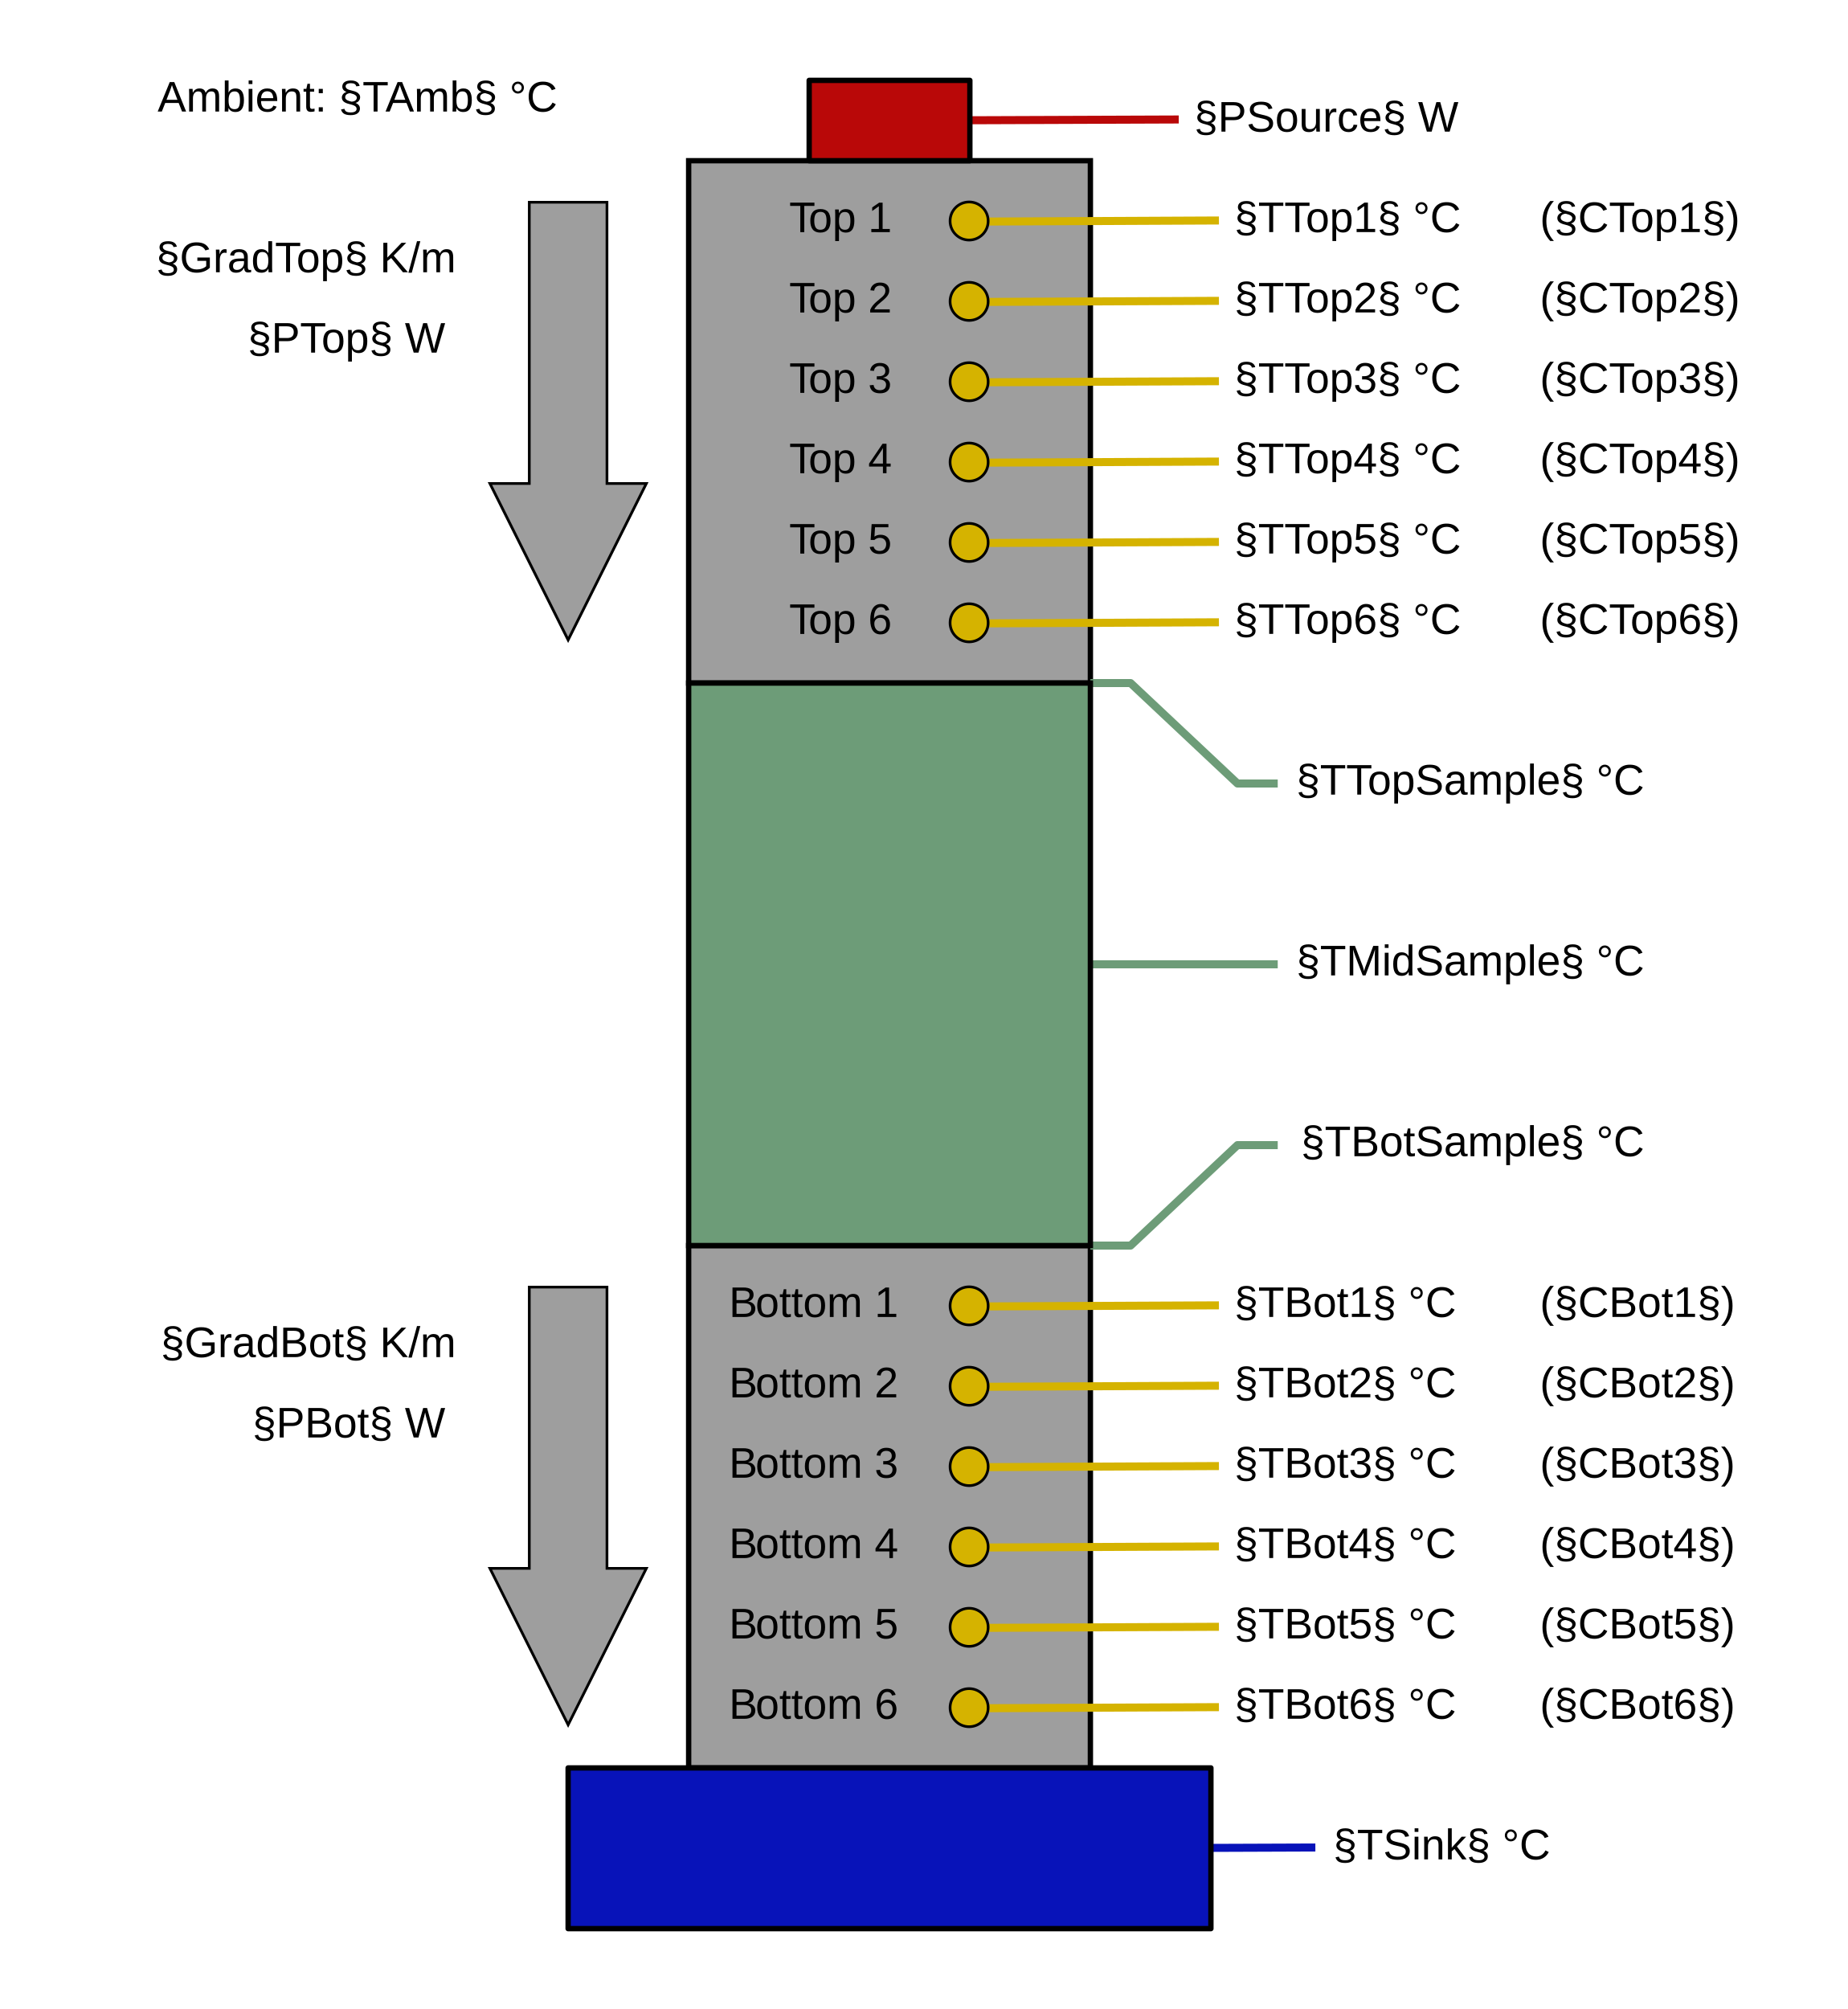
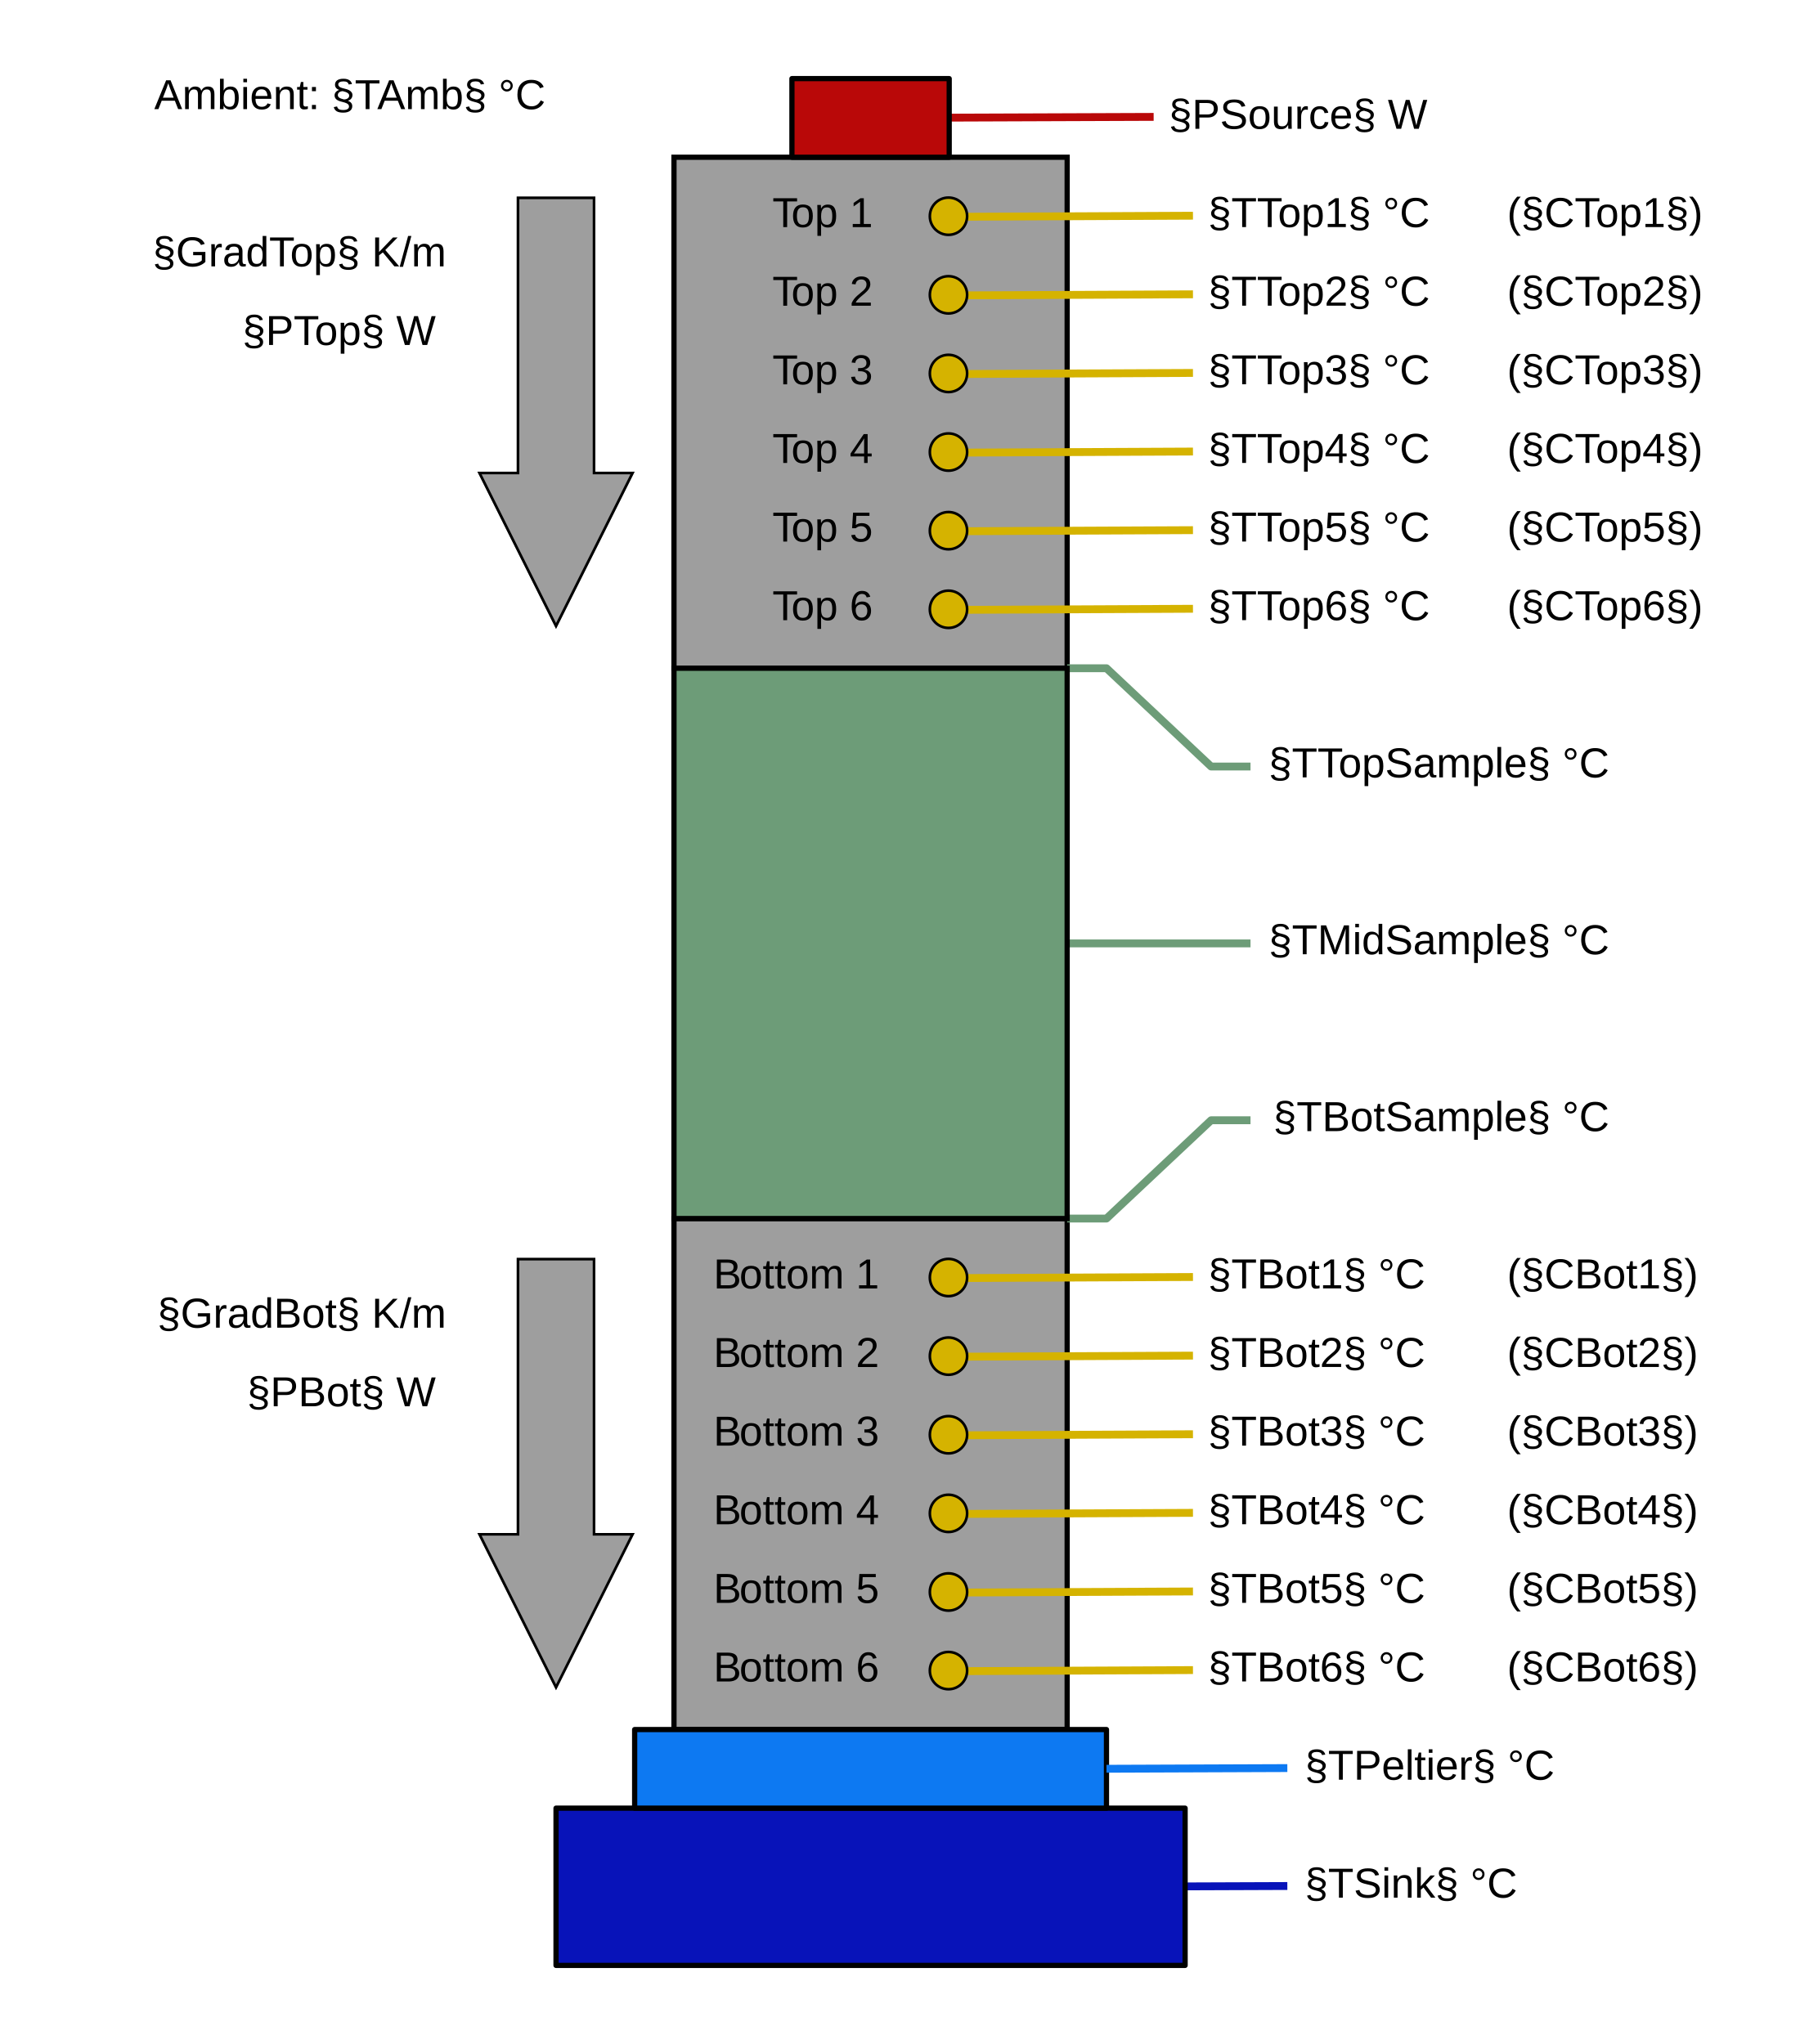
- <svg xmlns="http://www.w3.org/2000/svg" width="100%" height="100%" viewBox="0 0 460 500" version="1.1" xml:space="preserve" style="fill-rule:evenodd;clip-rule:evenodd;stroke-miterlimit:1.5;">
+ <svg xmlns="http://www.w3.org/2000/svg" width="100%" height="100%" viewBox="0 0 460 520" version="1.1" xml:space="preserve" style="fill-rule:evenodd;clip-rule:evenodd;stroke-miterlimit:1.5;">
  <g>
    <g>
      <g id="Bottom">
        <rect x="171.417" y="310" width="100" height="130" style="fill:rgb(158,158,158);stroke:black;stroke-width:1.33px;" />
        <g id="Bottom1">
          <path d="M245.972,325.138l57.444,-0.265" style="fill:none;stroke:rgb(213,179,0);stroke-width:2px;stroke-linejoin:round;" />
+           <g transform="matrix(10.6667,0,0,10.6667,220.408,327.779)">
+                     </g>
          <text x="181.454px" y="327.779px" style="font-family:'ArialMT', 'Arial', sans-serif;font-size:10.667px;">B<tspan x="188.035px 193.434px 195.864px 198.294px 203.693px 212.045px 214.475px " y="327.779px 327.779px 327.779px 327.779px 327.779px 327.779px 327.779px ">ottom 1</tspan>
          </text>
+           <g transform="matrix(10.6667,0,0,10.6667,357.684,327.766)">
+                     </g>
          <text x="307.229px" y="327.766px" style="font-family:'ArialMT', 'Arial', sans-serif;font-size:10.667px;">
            <tspan x="307.229px 312.627px 318.61px 325.191px 330.59px 333.02px 338.419px 343.818px 346.248px 349.981px " y="327.766px 327.766px 327.766px 327.766px 327.766px 327.766px 327.766px 327.766px 327.766px 327.766px ">§TBot1§ °C</tspan>
          </text>
+           <g transform="matrix(10.6667,0,0,10.6667,427.647,327.766)">
+                     </g>
          <text x="383.299px" y="327.766px" style="font-family:'ArialMT', 'Arial', sans-serif;font-size:10.667px;">
            <tspan x="383.299px 386.318px 391.717px 398.887px 405.468px 410.867px 413.297px 418.696px 424.095px " y="327.766px 327.766px 327.766px 327.766px 327.766px 327.766px 327.766px 327.766px 327.766px ">(§CBot1§)</tspan>
          </text>
          <circle cx="241.232" cy="325.005" r="4.74" style="fill:rgb(213,179,0);stroke:black;stroke-width:0.67px;stroke-linejoin:round;" />
        </g>
        <g id="Bottom2">
          <path d="M245.972,345.138l57.444,-0.265" style="fill:none;stroke:rgb(213,179,0);stroke-width:2px;stroke-linejoin:round;" />
+           <g transform="matrix(10.6667,0,0,10.6667,220.408,347.779)">
+                     </g>
          <text x="181.454px" y="347.779px" style="font-family:'ArialMT', 'Arial', sans-serif;font-size:10.667px;">B<tspan x="188.035px 193.434px 195.864px 198.294px 203.693px 212.045px 214.475px " y="347.779px 347.779px 347.779px 347.779px 347.779px 347.779px 347.779px ">ottom 2</tspan>
          </text>
+           <g transform="matrix(10.6667,0,0,10.6667,357.684,347.766)">
+                     </g>
          <text x="307.229px" y="347.766px" style="font-family:'ArialMT', 'Arial', sans-serif;font-size:10.667px;">
            <tspan x="307.229px 312.627px 318.61px 325.191px 330.59px 333.02px 338.419px 343.818px 346.248px 349.981px " y="347.766px 347.766px 347.766px 347.766px 347.766px 347.766px 347.766px 347.766px 347.766px 347.766px ">§TBot2§ °C</tspan>
          </text>
+           <g transform="matrix(10.6667,0,0,10.6667,427.647,347.766)">
+                     </g>
          <text x="383.299px" y="347.766px" style="font-family:'ArialMT', 'Arial', sans-serif;font-size:10.667px;">
            <tspan x="383.299px 386.318px 391.717px 398.887px 405.468px 410.867px 413.297px 418.696px 424.095px " y="347.766px 347.766px 347.766px 347.766px 347.766px 347.766px 347.766px 347.766px 347.766px ">(§CBot2§)</tspan>
          </text>
          <circle cx="241.232" cy="345.005" r="4.74" style="fill:rgb(213,179,0);stroke:black;stroke-width:0.67px;stroke-linejoin:round;" />
        </g>
        <g id="Bottom3">
          <path d="M245.972,365.138l57.444,-0.265" style="fill:none;stroke:rgb(213,179,0);stroke-width:2px;stroke-linejoin:round;" />
+           <g transform="matrix(10.6667,0,0,10.6667,220.408,367.779)">
+                     </g>
          <text x="181.454px" y="367.779px" style="font-family:'ArialMT', 'Arial', sans-serif;font-size:10.667px;">B<tspan x="188.035px 193.434px 195.864px 198.294px 203.693px 212.045px 214.475px " y="367.779px 367.779px 367.779px 367.779px 367.779px 367.779px 367.779px ">ottom 3</tspan>
          </text>
+           <g transform="matrix(10.6667,0,0,10.6667,357.684,367.766)">
+                     </g>
          <text x="307.229px" y="367.766px" style="font-family:'ArialMT', 'Arial', sans-serif;font-size:10.667px;">
            <tspan x="307.229px 312.627px 318.61px 325.191px 330.59px 333.02px 338.419px 343.818px 346.248px 349.981px " y="367.766px 367.766px 367.766px 367.766px 367.766px 367.766px 367.766px 367.766px 367.766px 367.766px ">§TBot3§ °C</tspan>
          </text>
+           <g transform="matrix(10.6667,0,0,10.6667,427.647,367.766)">
+                     </g>
          <text x="383.299px" y="367.766px" style="font-family:'ArialMT', 'Arial', sans-serif;font-size:10.667px;">
            <tspan x="383.299px 386.318px 391.717px 398.887px 405.468px 410.867px 413.297px 418.696px 424.095px " y="367.766px 367.766px 367.766px 367.766px 367.766px 367.766px 367.766px 367.766px 367.766px ">(§CBot3§)</tspan>
          </text>
          <circle cx="241.232" cy="365.005" r="4.74" style="fill:rgb(213,179,0);stroke:black;stroke-width:0.67px;stroke-linejoin:round;" />
        </g>
        <g id="Bottom4">
          <path d="M245.972,385.138l57.444,-0.265" style="fill:none;stroke:rgb(213,179,0);stroke-width:2px;stroke-linejoin:round;" />
+           <g transform="matrix(10.6667,0,0,10.6667,220.408,387.779)">
+                     </g>
          <text x="181.454px" y="387.779px" style="font-family:'ArialMT', 'Arial', sans-serif;font-size:10.667px;">B<tspan x="188.035px 193.434px 195.864px 198.294px 203.693px 212.045px 214.475px " y="387.779px 387.779px 387.779px 387.779px 387.779px 387.779px 387.779px ">ottom 4</tspan>
          </text>
+           <g transform="matrix(10.6667,0,0,10.6667,357.684,387.766)">
+                     </g>
          <text x="307.229px" y="387.766px" style="font-family:'ArialMT', 'Arial', sans-serif;font-size:10.667px;">
            <tspan x="307.229px 312.627px 318.61px 325.191px 330.59px 333.02px 338.419px 343.818px 346.248px 349.981px " y="387.766px 387.766px 387.766px 387.766px 387.766px 387.766px 387.766px 387.766px 387.766px 387.766px ">§TBot4§ °C</tspan>
          </text>
+           <g transform="matrix(10.6667,0,0,10.6667,427.647,387.766)">
+                     </g>
          <text x="383.299px" y="387.766px" style="font-family:'ArialMT', 'Arial', sans-serif;font-size:10.667px;">
            <tspan x="383.299px 386.318px 391.717px 398.887px 405.468px 410.867px 413.297px 418.696px 424.095px " y="387.766px 387.766px 387.766px 387.766px 387.766px 387.766px 387.766px 387.766px 387.766px ">(§CBot4§)</tspan>
          </text>
          <circle cx="241.232" cy="385.005" r="4.74" style="fill:rgb(213,179,0);stroke:black;stroke-width:0.67px;stroke-linejoin:round;" />
        </g>
        <g id="Bottom5">
          <path d="M245.972,405.138l57.444,-0.265" style="fill:none;stroke:rgb(213,179,0);stroke-width:2px;stroke-linejoin:round;" />
+           <g transform="matrix(10.6667,0,0,10.6667,220.408,407.779)">
+                     </g>
          <text x="181.454px" y="407.779px" style="font-family:'ArialMT', 'Arial', sans-serif;font-size:10.667px;">B<tspan x="188.035px 193.434px 195.864px 198.294px 203.693px 212.045px 214.475px " y="407.779px 407.779px 407.779px 407.779px 407.779px 407.779px 407.779px ">ottom 5</tspan>
          </text>
+           <g transform="matrix(10.6667,0,0,10.6667,357.684,407.766)">
+                     </g>
          <text x="307.229px" y="407.766px" style="font-family:'ArialMT', 'Arial', sans-serif;font-size:10.667px;">
            <tspan x="307.229px 312.627px 318.61px 325.191px 330.59px 333.02px 338.419px 343.818px 346.248px 349.981px " y="407.766px 407.766px 407.766px 407.766px 407.766px 407.766px 407.766px 407.766px 407.766px 407.766px ">§TBot5§ °C</tspan>
          </text>
+           <g transform="matrix(10.6667,0,0,10.6667,427.647,407.766)">
+                     </g>
          <text x="383.299px" y="407.766px" style="font-family:'ArialMT', 'Arial', sans-serif;font-size:10.667px;">
            <tspan x="383.299px 386.318px 391.717px 398.887px 405.468px 410.867px 413.297px 418.696px 424.095px " y="407.766px 407.766px 407.766px 407.766px 407.766px 407.766px 407.766px 407.766px 407.766px ">(§CBot5§)</tspan>
          </text>
          <circle cx="241.232" cy="405.005" r="4.74" style="fill:rgb(213,179,0);stroke:black;stroke-width:0.67px;stroke-linejoin:round;" />
        </g>
        <g id="Bottom6">
          <path d="M245.972,425.138l57.444,-0.265" style="fill:none;stroke:rgb(213,179,0);stroke-width:2px;stroke-linejoin:round;" />
+           <g transform="matrix(10.6667,0,0,10.6667,220.408,427.779)">
+                     </g>
          <text x="181.454px" y="427.779px" style="font-family:'ArialMT', 'Arial', sans-serif;font-size:10.667px;">B<tspan x="188.035px 193.434px 195.864px 198.294px 203.693px 212.045px 214.475px " y="427.779px 427.779px 427.779px 427.779px 427.779px 427.779px 427.779px ">ottom 6</tspan>
          </text>
+           <g transform="matrix(10.6667,0,0,10.6667,357.684,427.766)">
+                     </g>
          <text x="307.229px" y="427.766px" style="font-family:'ArialMT', 'Arial', sans-serif;font-size:10.667px;">
            <tspan x="307.229px 312.627px 318.61px 325.191px 330.59px 333.02px 338.419px 343.818px 346.248px 349.981px " y="427.766px 427.766px 427.766px 427.766px 427.766px 427.766px 427.766px 427.766px 427.766px 427.766px ">§TBot6§ °C</tspan>
          </text>
+           <g transform="matrix(10.6667,0,0,10.6667,427.647,427.766)">
+                     </g>
          <text x="383.299px" y="427.766px" style="font-family:'ArialMT', 'Arial', sans-serif;font-size:10.667px;">
            <tspan x="383.299px 386.318px 391.717px 398.887px 405.468px 410.867px 413.297px 418.696px 424.095px " y="427.766px 427.766px 427.766px 427.766px 427.766px 427.766px 427.766px 427.766px 427.766px ">(§CBot6§)</tspan>
          </text>
          <circle cx="241.232" cy="425.005" r="4.74" style="fill:rgb(213,179,0);stroke:black;stroke-width:0.67px;stroke-linejoin:round;" />
        </g>
      </g>
-       <path d="M301.417,459.903l26,-0.097" style="fill:none;stroke:rgb(8,19,185);stroke-width:2px;stroke-linejoin:round;" />
-       <rect x="141.417" y="440" width="160" height="40" style="fill:rgb(8,19,185);stroke:black;stroke-width:1.33px;stroke-linejoin:round;" />
-       <text x="331.842px" y="462.76px" style="font-family:'ArialMT', 'Arial', sans-serif;font-size:10.667px;">
-         <tspan x="331.842px 337.241px 343.223px 349.804px 351.641px 357.04px 361.84px 367.239px 369.669px 373.401px " y="462.76px 462.76px 462.76px 462.76px 462.76px 462.76px 462.76px 462.76px 462.76px 462.76px ">§TSink§ °C</tspan>
+       <path d="M301.417,479.903l26,-0.097" style="fill:none;stroke:rgb(8,19,185);stroke-width:2px;stroke-linejoin:round;" />
+       <rect x="141.417" y="460" width="160" height="40" style="fill:rgb(8,19,185);stroke:black;stroke-width:1.33px;stroke-linejoin:round;" />
+       <rect x="161.417" y="440" width="120" height="20" style="fill:rgb(13,121,242);stroke:black;stroke-width:1.33px;stroke-linejoin:round;" />
+       <g transform="matrix(10.6667,0,0,10.6667,381.104,482.76)">
+             </g>
+       <text x="331.842px" y="482.76px" style="font-family:'ArialMT', 'Arial', sans-serif;font-size:10.667px;">
+         <tspan x="331.842px 337.241px 343.223px 349.804px 351.641px 357.04px 361.84px 367.239px 369.669px 373.401px " y="482.76px 482.76px 482.76px 482.76px 482.76px 482.76px 482.76px 482.76px 482.76px 482.76px ">§TSink§ °C</tspan>
+       </text>
+       <path d="M281.417,449.978l46,-0.172" style="fill:none;stroke:rgb(13,121,242);stroke-width:2px;stroke-linejoin:round;" />
+       <g transform="matrix(10.6667,0,0,10.6667,388.989,452.76)">
+             </g>
+       <text x="331.842px" y="452.76px" style="font-family:'ArialMT', 'Arial', sans-serif;font-size:10.667px;">
+         <tspan x="331.842px 337.241px 343.223px 349.804px 355.203px 357.04px 359.47px 361.306px 366.705px 369.724px 375.123px 377.553px 381.285px " y="452.76px 452.76px 452.76px 452.76px 452.76px 452.76px 452.76px 452.76px 452.76px 452.76px 452.76px 452.76px 452.76px ">§TPeltier§ °C</tspan>
      </text>
    </g>
    <g>
      <g id="Top">
        <rect x="171.417" y="40" width="100" height="130" style="fill:rgb(158,158,158);stroke:black;stroke-width:1.33px;" />
        <g id="Top1">
          <path d="M245.972,55.138l57.444,-0.265" style="fill:none;stroke:rgb(213,179,0);stroke-width:2px;stroke-linejoin:round;" />
+           <g transform="matrix(10.6667,0,0,10.6667,220.408,57.7786)">
+                     </g>
          <text x="196.447px" y="57.779px" style="font-family:'ArialMT', 'Arial', sans-serif;font-size:10.667px;">T<tspan x="201.247px 206.646px 212.045px 214.475px " y="57.779px 57.779px 57.779px 57.779px ">op 1</tspan>
          </text>
+           <g transform="matrix(10.6667,0,0,10.6667,358.871,57.7656)">
+                     </g>
          <text x="307.229px" y="57.766px" style="font-family:'ArialMT', 'Arial', sans-serif;font-size:10.667px;">
            <tspan x="307.229px 312.627px 318.61px 323.41px 328.809px 334.208px 339.607px 345.006px 347.436px 351.168px " y="57.766px 57.766px 57.766px 57.766px 57.766px 57.766px 57.766px 57.766px 57.766px 57.766px ">§TTop1§ °C</tspan>
          </text>
+           <g transform="matrix(10.6667,0,0,10.6667,428.835,57.7656)">
+                     </g>
          <text x="383.299px" y="57.766px" style="font-family:'ArialMT', 'Arial', sans-serif;font-size:10.667px;">
            <tspan x="383.299px 386.318px 391.717px 398.887px 403.687px 409.086px 414.485px 419.884px 425.283px " y="57.766px 57.766px 57.766px 57.766px 57.766px 57.766px 57.766px 57.766px 57.766px ">(§CTop1§)</tspan>
          </text>
          <circle cx="241.232" cy="55.005" r="4.74" style="fill:rgb(213,179,0);stroke:black;stroke-width:0.67px;stroke-linejoin:round;" />
        </g>
        <g id="Top2">
          <path d="M245.972,75.138l57.444,-0.265" style="fill:none;stroke:rgb(213,179,0);stroke-width:2px;stroke-linejoin:round;" />
+           <g transform="matrix(10.6667,0,0,10.6667,220.408,77.7786)">
+                     </g>
          <text x="196.447px" y="77.779px" style="font-family:'ArialMT', 'Arial', sans-serif;font-size:10.667px;">T<tspan x="201.247px 206.646px 212.045px 214.475px " y="77.779px 77.779px 77.779px 77.779px ">op 2</tspan>
          </text>
+           <g transform="matrix(10.6667,0,0,10.6667,358.871,77.7656)">
+                     </g>
          <text x="307.229px" y="77.766px" style="font-family:'ArialMT', 'Arial', sans-serif;font-size:10.667px;">
            <tspan x="307.229px 312.627px 318.61px 323.41px 328.809px 334.208px 339.607px 345.006px 347.436px 351.168px " y="77.766px 77.766px 77.766px 77.766px 77.766px 77.766px 77.766px 77.766px 77.766px 77.766px ">§TTop2§ °C</tspan>
          </text>
+           <g transform="matrix(10.6667,0,0,10.6667,428.835,77.7656)">
+                     </g>
          <text x="383.299px" y="77.766px" style="font-family:'ArialMT', 'Arial', sans-serif;font-size:10.667px;">
            <tspan x="383.299px 386.318px 391.717px 398.887px 403.687px 409.086px 414.485px 419.884px 425.283px " y="77.766px 77.766px 77.766px 77.766px 77.766px 77.766px 77.766px 77.766px 77.766px ">(§CTop2§)</tspan>
          </text>
          <circle cx="241.232" cy="75.005" r="4.74" style="fill:rgb(213,179,0);stroke:black;stroke-width:0.67px;stroke-linejoin:round;" />
        </g>
        <g id="Top3">
          <path d="M245.972,95.138l57.444,-0.265" style="fill:none;stroke:rgb(213,179,0);stroke-width:2px;stroke-linejoin:round;" />
+           <g transform="matrix(10.6667,0,0,10.6667,220.408,97.7786)">
+                     </g>
          <text x="196.447px" y="97.779px" style="font-family:'ArialMT', 'Arial', sans-serif;font-size:10.667px;">T<tspan x="201.247px 206.646px 212.045px 214.475px " y="97.779px 97.779px 97.779px 97.779px ">op 3</tspan>
          </text>
+           <g transform="matrix(10.6667,0,0,10.6667,358.871,97.7656)">
+                     </g>
          <text x="307.229px" y="97.766px" style="font-family:'ArialMT', 'Arial', sans-serif;font-size:10.667px;">
            <tspan x="307.229px 312.627px 318.61px 323.41px 328.809px 334.208px 339.607px 345.006px 347.436px 351.168px " y="97.766px 97.766px 97.766px 97.766px 97.766px 97.766px 97.766px 97.766px 97.766px 97.766px ">§TTop3§ °C</tspan>
          </text>
+           <g transform="matrix(10.6667,0,0,10.6667,428.835,97.7656)">
+                     </g>
          <text x="383.299px" y="97.766px" style="font-family:'ArialMT', 'Arial', sans-serif;font-size:10.667px;">
            <tspan x="383.299px 386.318px 391.717px 398.887px 403.687px 409.086px 414.485px 419.884px 425.283px " y="97.766px 97.766px 97.766px 97.766px 97.766px 97.766px 97.766px 97.766px 97.766px ">(§CTop3§)</tspan>
          </text>
          <circle cx="241.232" cy="95.005" r="4.74" style="fill:rgb(213,179,0);stroke:black;stroke-width:0.67px;stroke-linejoin:round;" />
        </g>
        <g id="Top4">
          <path d="M245.972,115.138l57.444,-0.265" style="fill:none;stroke:rgb(213,179,0);stroke-width:2px;stroke-linejoin:round;" />
+           <g transform="matrix(10.6667,0,0,10.6667,220.408,117.779)">
+                     </g>
          <text x="196.447px" y="117.779px" style="font-family:'ArialMT', 'Arial', sans-serif;font-size:10.667px;">T<tspan x="201.247px 206.646px 212.045px 214.475px " y="117.779px 117.779px 117.779px 117.779px ">op 4</tspan>
          </text>
+           <g transform="matrix(10.6667,0,0,10.6667,358.871,117.766)">
+                     </g>
          <text x="307.229px" y="117.766px" style="font-family:'ArialMT', 'Arial', sans-serif;font-size:10.667px;">
            <tspan x="307.229px 312.627px 318.61px 323.41px 328.809px 334.208px 339.607px 345.006px 347.436px 351.168px " y="117.766px 117.766px 117.766px 117.766px 117.766px 117.766px 117.766px 117.766px 117.766px 117.766px ">§TTop4§ °C</tspan>
          </text>
+           <g transform="matrix(10.6667,0,0,10.6667,428.835,117.766)">
+                     </g>
          <text x="383.299px" y="117.766px" style="font-family:'ArialMT', 'Arial', sans-serif;font-size:10.667px;">
            <tspan x="383.299px 386.318px 391.717px 398.887px 403.687px 409.086px 414.485px 419.884px 425.283px " y="117.766px 117.766px 117.766px 117.766px 117.766px 117.766px 117.766px 117.766px 117.766px ">(§CTop4§)</tspan>
          </text>
          <circle cx="241.232" cy="115.005" r="4.74" style="fill:rgb(213,179,0);stroke:black;stroke-width:0.67px;stroke-linejoin:round;" />
        </g>
        <g id="Top5">
          <path d="M245.972,135.138l57.444,-0.265" style="fill:none;stroke:rgb(213,179,0);stroke-width:2px;stroke-linejoin:round;" />
+           <g transform="matrix(10.6667,0,0,10.6667,220.408,137.779)">
+                     </g>
          <text x="196.447px" y="137.779px" style="font-family:'ArialMT', 'Arial', sans-serif;font-size:10.667px;">T<tspan x="201.247px 206.646px 212.045px 214.475px " y="137.779px 137.779px 137.779px 137.779px ">op 5</tspan>
          </text>
+           <g transform="matrix(10.6667,0,0,10.6667,358.871,137.766)">
+                     </g>
          <text x="307.229px" y="137.766px" style="font-family:'ArialMT', 'Arial', sans-serif;font-size:10.667px;">
            <tspan x="307.229px 312.627px 318.61px 323.41px 328.809px 334.208px 339.607px 345.006px 347.436px 351.168px " y="137.766px 137.766px 137.766px 137.766px 137.766px 137.766px 137.766px 137.766px 137.766px 137.766px ">§TTop5§ °C</tspan>
          </text>
+           <g transform="matrix(10.6667,0,0,10.6667,428.835,137.766)">
+                     </g>
          <text x="383.299px" y="137.766px" style="font-family:'ArialMT', 'Arial', sans-serif;font-size:10.667px;">
            <tspan x="383.299px 386.318px 391.717px 398.887px 403.687px 409.086px 414.485px 419.884px 425.283px " y="137.766px 137.766px 137.766px 137.766px 137.766px 137.766px 137.766px 137.766px 137.766px ">(§CTop5§)</tspan>
          </text>
          <circle cx="241.232" cy="135.005" r="4.74" style="fill:rgb(213,179,0);stroke:black;stroke-width:0.67px;stroke-linejoin:round;" />
        </g>
        <g id="Top6">
          <path d="M245.972,155.138l57.444,-0.265" style="fill:none;stroke:rgb(213,179,0);stroke-width:2px;stroke-linejoin:round;" />
+           <g transform="matrix(10.6667,0,0,10.6667,220.408,157.779)">
+                     </g>
          <text x="196.447px" y="157.779px" style="font-family:'ArialMT', 'Arial', sans-serif;font-size:10.667px;">T<tspan x="201.247px 206.646px 212.045px 214.475px " y="157.779px 157.779px 157.779px 157.779px ">op 6</tspan>
          </text>
+           <g transform="matrix(10.6667,0,0,10.6667,358.871,157.766)">
+                     </g>
          <text x="307.229px" y="157.766px" style="font-family:'ArialMT', 'Arial', sans-serif;font-size:10.667px;">
            <tspan x="307.229px 312.627px 318.61px 323.41px 328.809px 334.208px 339.607px 345.006px 347.436px 351.168px " y="157.766px 157.766px 157.766px 157.766px 157.766px 157.766px 157.766px 157.766px 157.766px 157.766px ">§TTop6§ °C</tspan>
          </text>
+           <g transform="matrix(10.6667,0,0,10.6667,428.835,157.766)">
+                     </g>
          <text x="383.299px" y="157.766px" style="font-family:'ArialMT', 'Arial', sans-serif;font-size:10.667px;">
            <tspan x="383.299px 386.318px 391.717px 398.887px 403.687px 409.086px 414.485px 419.884px 425.283px " y="157.766px 157.766px 157.766px 157.766px 157.766px 157.766px 157.766px 157.766px 157.766px ">(§CTop6§)</tspan>
          </text>
          <circle cx="241.232" cy="155.005" r="4.74" style="fill:rgb(213,179,0);stroke:black;stroke-width:0.67px;stroke-linejoin:round;" />
        </g>
      </g>
      <path d="M241.417,29.929l51.999,-0.194" style="fill:none;stroke:rgb(185,8,8);stroke-width:2px;stroke-linejoin:round;" />
      <rect x="201.417" y="20" width="40" height="20" style="fill:rgb(185,8,8);stroke:black;stroke-width:1.33px;stroke-linejoin:round;" />
+       <g transform="matrix(10.6667,0,0,10.6667,357.702,32.7604)">
+             </g>
      <text x="297.229px" y="32.76px" style="font-family:'ArialMT', 'Arial', sans-serif;font-size:10.667px;">
        <tspan x="297.229px 302.627px 309.209px 315.79px 321.189px 326.588px 329.607px 334.407px 339.806px 345.205px 347.635px " y="32.76px 32.76px 32.76px 32.76px 32.76px 32.76px 32.76px 32.76px 32.76px 32.76px 32.76px ">§PSource§ W</tspan>
      </text>
    </g>
    <g>
      <path d="M271.417,170l10,-0l26.615,25.005l10.019,0" style="fill:none;stroke:rgb(109,156,120);stroke-width:2px;stroke-linejoin:round;" />
      <path d="M271.417,310l10,0l26.615,-25.005l10.019,-0" style="fill:none;stroke:rgb(109,156,120);stroke-width:2px;stroke-linejoin:round;" />
      <path d="M271.417,240l46.634,0" style="fill:none;stroke:rgb(109,156,120);stroke-width:2px;stroke-linejoin:round;" />
      <rect x="171.417" y="170" width="100" height="140" style="fill:rgb(109,156,120);stroke:black;stroke-width:1.33px;" />
+       <g transform="matrix(10.6667,0,0,10.6667,401.839,197.766)">
+             </g>
      <text x="322.629px" y="197.766px" style="font-family:'ArialMT', 'Arial', sans-serif;font-size:10.667px;">
        <tspan x="322.629px 328.028px 334.01px 338.81px 344.209px 349.608px 356.189px 361.588px 369.94px 375.339px 377.176px 382.575px 387.974px 390.404px 394.136px " y="197.766px 197.766px 197.766px 197.766px 197.766px 197.766px 197.766px 197.766px 197.766px 197.766px 197.766px 197.766px 197.766px 197.766px 197.766px ">§TTopSample§ °C</tspan>
      </text>
+       <g transform="matrix(10.6667,0,0,10.6667,401.839,287.755)">
+             </g>
      <text x="323.816px" y="287.755px" style="font-family:'ArialMT', 'Arial', sans-serif;font-size:10.667px;">
        <tspan x="323.816px 329.215px 335.198px 341.779px 347.178px 349.608px 356.189px 361.588px 369.94px 375.339px 377.176px 382.575px 387.974px 390.404px 394.136px " y="287.755px 287.755px 287.755px 287.755px 287.755px 287.755px 287.755px 287.755px 287.755px 287.755px 287.755px 287.755px 287.755px 287.755px 287.755px ">§TBotSample§ °C</tspan>
      </text>
+       <g transform="matrix(10.6667,0,0,10.6667,401.839,242.76)">
+             </g>
      <text x="322.639px" y="242.76px" style="font-family:'ArialMT', 'Arial', sans-serif;font-size:10.667px;">
        <tspan x="322.639px 328.038px 334.02px 342.373px 344.209px 349.608px 356.189px 361.588px 369.94px 375.339px 377.176px 382.575px 387.974px 390.404px 394.136px " y="242.76px 242.76px 242.76px 242.76px 242.76px 242.76px 242.76px 242.76px 242.76px 242.76px 242.76px 242.76px 242.76px 242.76px 242.76px ">§TMidSample§ °C</tspan>
      </text>
    </g>
    <g>
      <path d="M131.417,50l20,-0l0,70l10,-0l-20,40l-20,-40l10,-0l0,-70Z" style="fill:rgb(158,158,158);" />
-       <path d="M131.417,50l20,-0l0,70l10,-0l-20,40l-20,-40l10,-0l0,-70Zm0.667,0.667l18.667,-0c-0,-0 -0,70 -0,70l9.588,-0c-0,-0 -18.922,37.842 -18.922,37.842c0,0 -18.921,-37.842 -18.921,-37.842c-0,-0 9.588,-0 9.588,-0l-0,-70Z" />
+       <path d="M131.417,50l20,-0l0,70l10,-0l-20,40l-20,-40l10,-0l0,-70Zm0.667,0.667l-0,70l-9.588,-0l18.921,37.842l18.922,-37.842l-9.588,-0l-0,-70l-18.667,-0Z" />
+       <g transform="matrix(10.6667,0,0,10.6667,107.105,67.7656)">
+             </g>
      <text x="38.802px" y="67.766px" style="font-family:'ArialMT', 'Arial', sans-serif;font-size:10.667px;">
        <tspan x="38.802px 44.201px 51.964px 54.983px 60.382px 65.781px 70.581px 75.98px 81.379px 86.778px 89.208px 95.789px 98.219px " y="67.766px 67.766px 67.766px 67.766px 67.766px 67.766px 67.766px 67.766px 67.766px 67.766px 67.766px 67.766px 67.766px ">§GradTop§ K/m</tspan>
      </text>
+       <g transform="matrix(10.6667,0,0,10.6667,107.105,87.7656)">
+             </g>
      <text x="61.63px" y="87.766px" style="font-family:'ArialMT', 'Arial', sans-serif;font-size:10.667px;">
        <tspan x="61.63px 67.029px 73.61px 78.41px 83.809px 89.208px 94.607px 97.037px " y="87.766px 87.766px 87.766px 87.766px 87.766px 87.766px 87.766px 87.766px ">§PTop§ W</tspan>
      </text>
    </g>
    <g>
      <path d="M131.417,320l20,0l0,70l10,0l-20,40l-20,-40l10,0l0,-70Z" style="fill:rgb(158,158,158);" />
-       <path d="M131.417,320l20,0l0,70l10,-0l-20,40l-20,-40l10,-0l0,-70Zm0.667,0.667l18.667,-0c-0,-0 -0,70 -0,70l9.588,-0c-0,-0 -18.922,37.842 -18.922,37.842c0,0 -18.921,-37.842 -18.921,-37.842c-0,-0 9.588,-0 9.588,-0l-0,-70Z" />
+       <path d="M131.417,320l20,0l0,70l10,-0l-20,40l-20,-40l10,-0l0,-70Zm0.667,0.667l-0,70l-9.588,-0l18.921,37.842l18.922,-37.842l-9.588,-0l-0,-70l-18.667,-0Z" />
+       <g transform="matrix(10.6667,0,0,10.6667,107.105,337.766)">
+             </g>
      <text x="39.989px" y="337.766px" style="font-family:'ArialMT', 'Arial', sans-serif;font-size:10.667px;">
        <tspan x="39.989px 45.388px 53.152px 56.17px 61.569px 66.968px 73.55px 78.949px 81.379px 86.778px 89.208px 95.789px 98.219px " y="337.766px 337.766px 337.766px 337.766px 337.766px 337.766px 337.766px 337.766px 337.766px 337.766px 337.766px 337.766px 337.766px ">§GradBot§ K/m</tspan>
      </text>
+       <g transform="matrix(10.6667,0,0,10.6667,107.105,357.766)">
+             </g>
      <text x="62.817px" y="357.766px" style="font-family:'ArialMT', 'Arial', sans-serif;font-size:10.667px;">
        <tspan x="62.817px 68.216px 74.798px 81.379px 86.778px 89.208px 94.607px 97.037px " y="357.766px 357.766px 357.766px 357.766px 357.766px 357.766px 357.766px 357.766px ">§PBot§ W</tspan>
      </text>
    </g>
+     <g transform="matrix(10.6667,0,0,10.6667,129.683,27.7656)">
+         </g>
    <text x="39.239px" y="27.766px" style="font-family:'ArialMT', 'Arial', sans-serif;font-size:10.667px;">
      <tspan x="39.239px 45.82px 54.173px 59.571px 61.408px 66.807px 72.206px 74.636px 77.066px 79.496px 84.895px 90.086px 96.667px 105.019px 110.418px 115.817px 118.248px 121.98px " y="27.766px 27.766px 27.766px 27.766px 27.766px 27.766px 27.766px 27.766px 27.766px 27.766px 27.766px 27.766px 27.766px 27.766px 27.766px 27.766px 27.766px 27.766px ">Ambient: §TAmb§ °C</tspan>
    </text>
  </g>
</svg>
